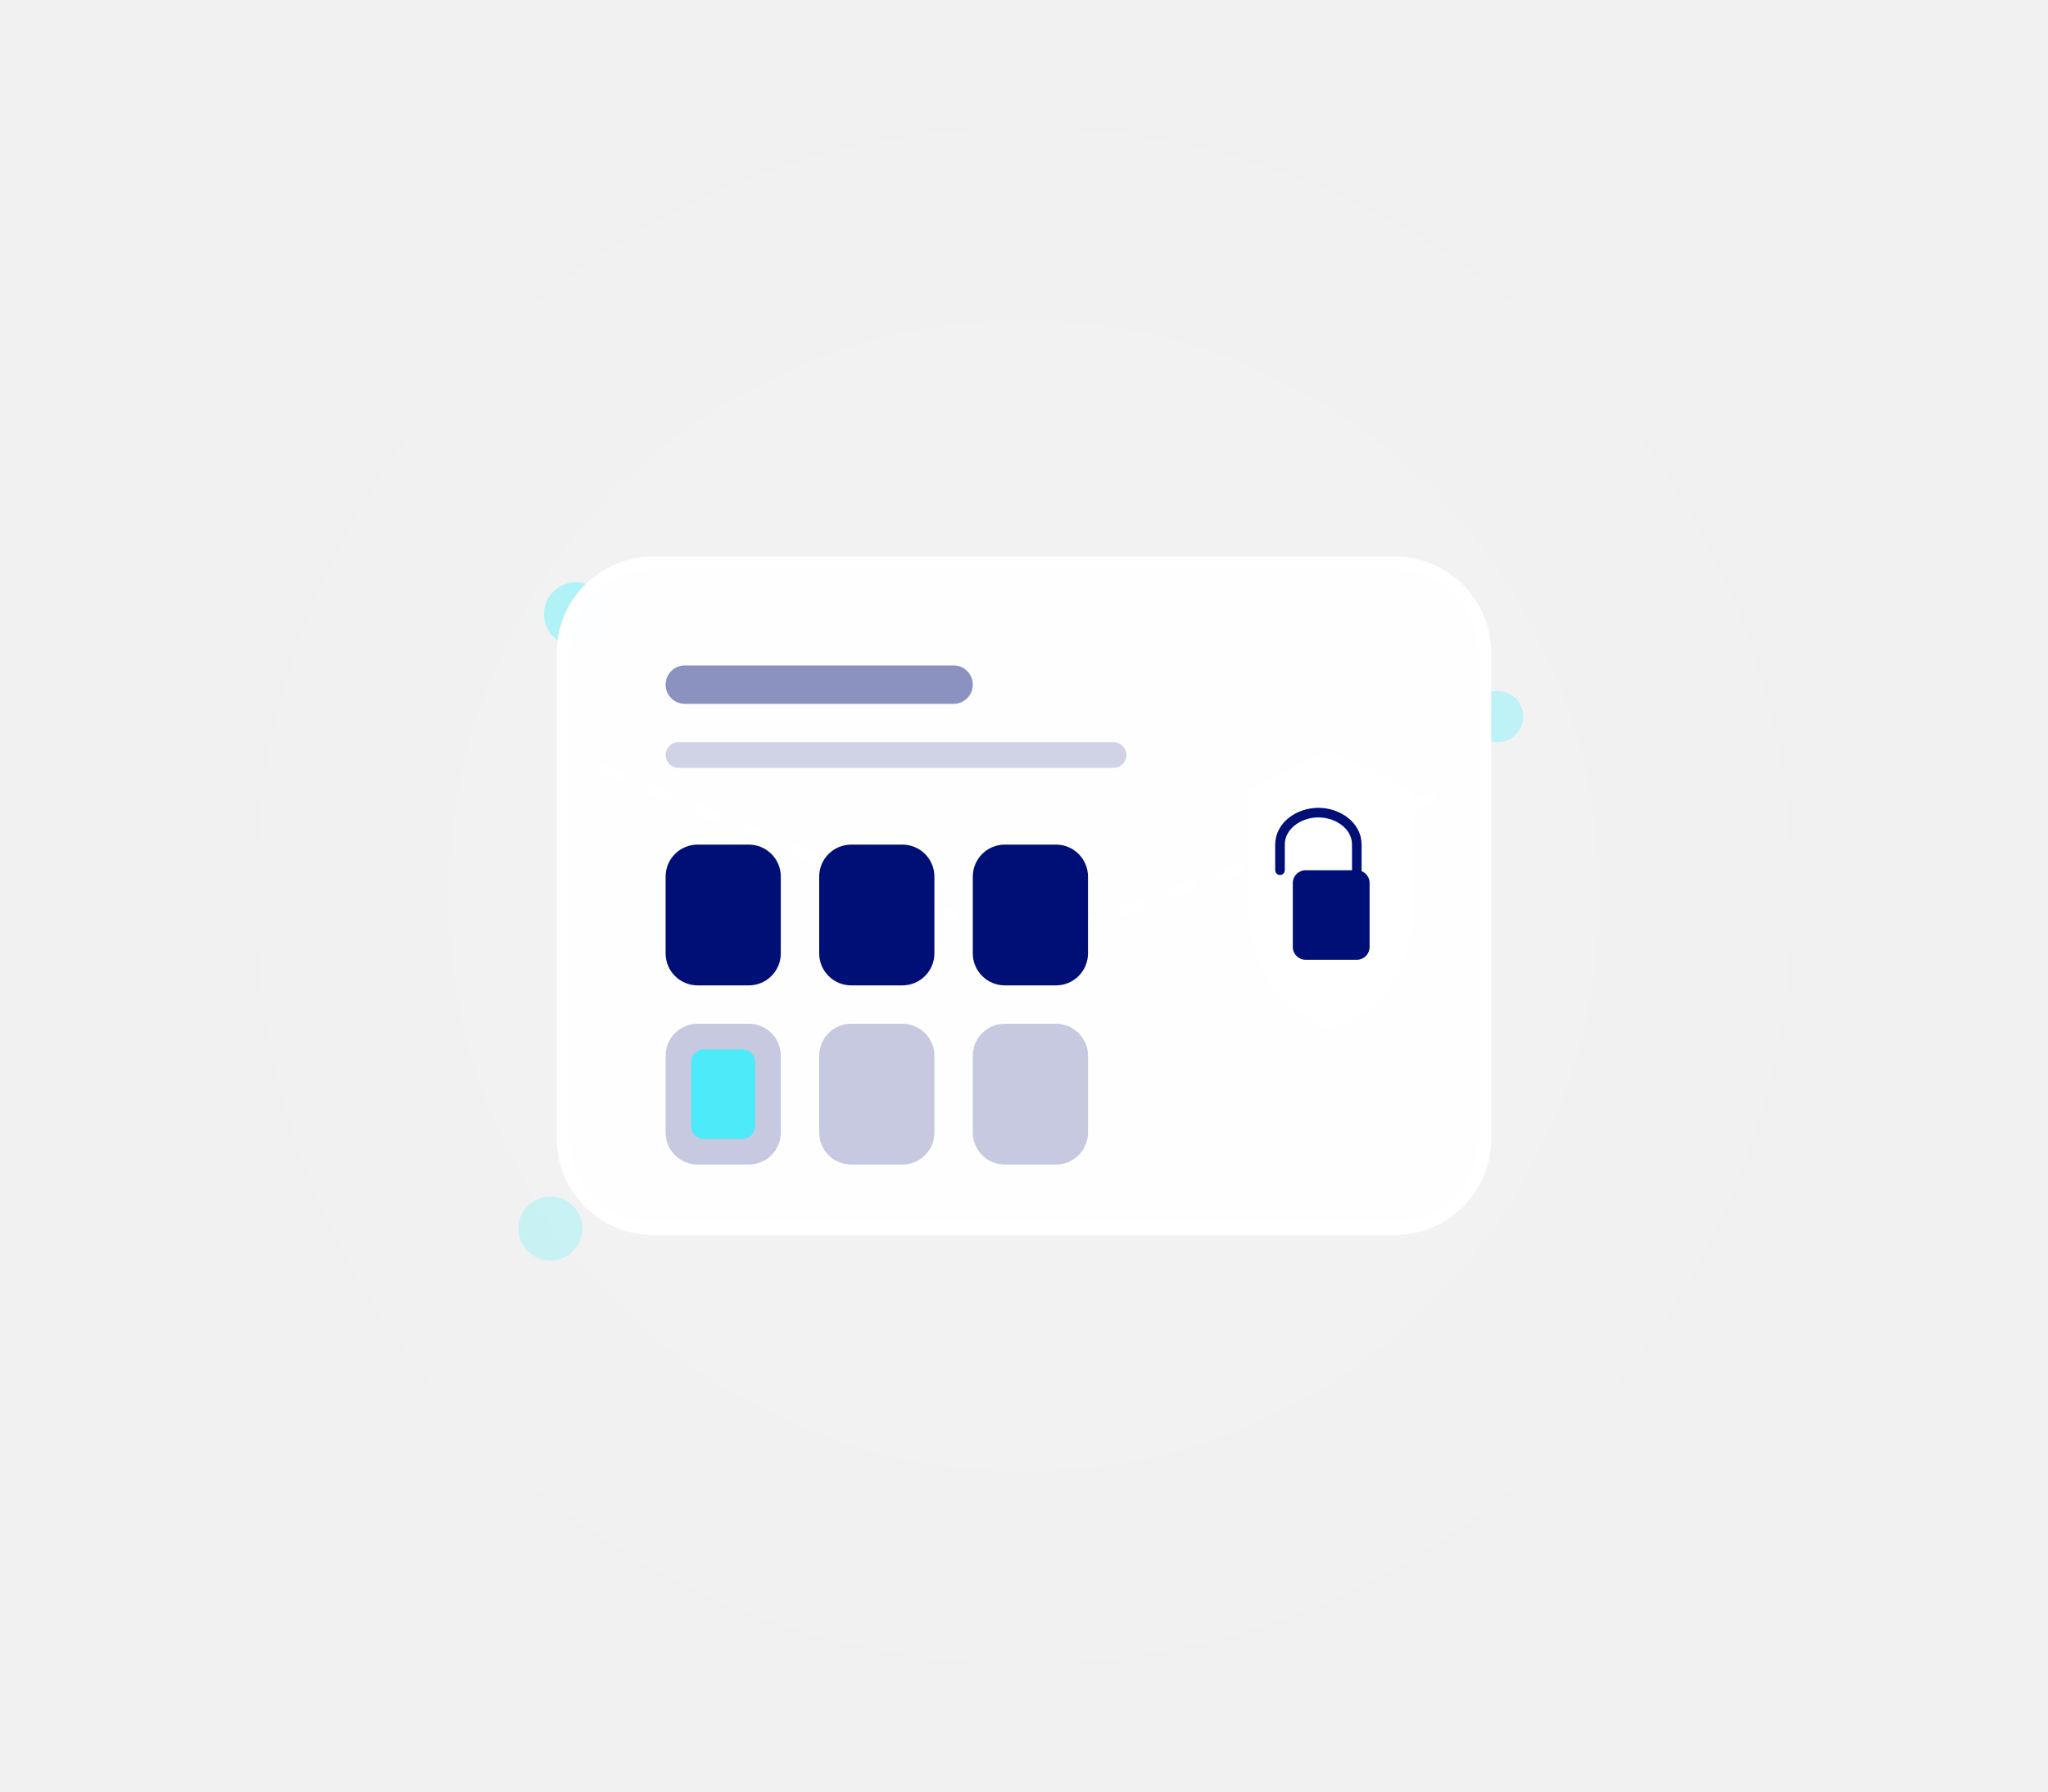
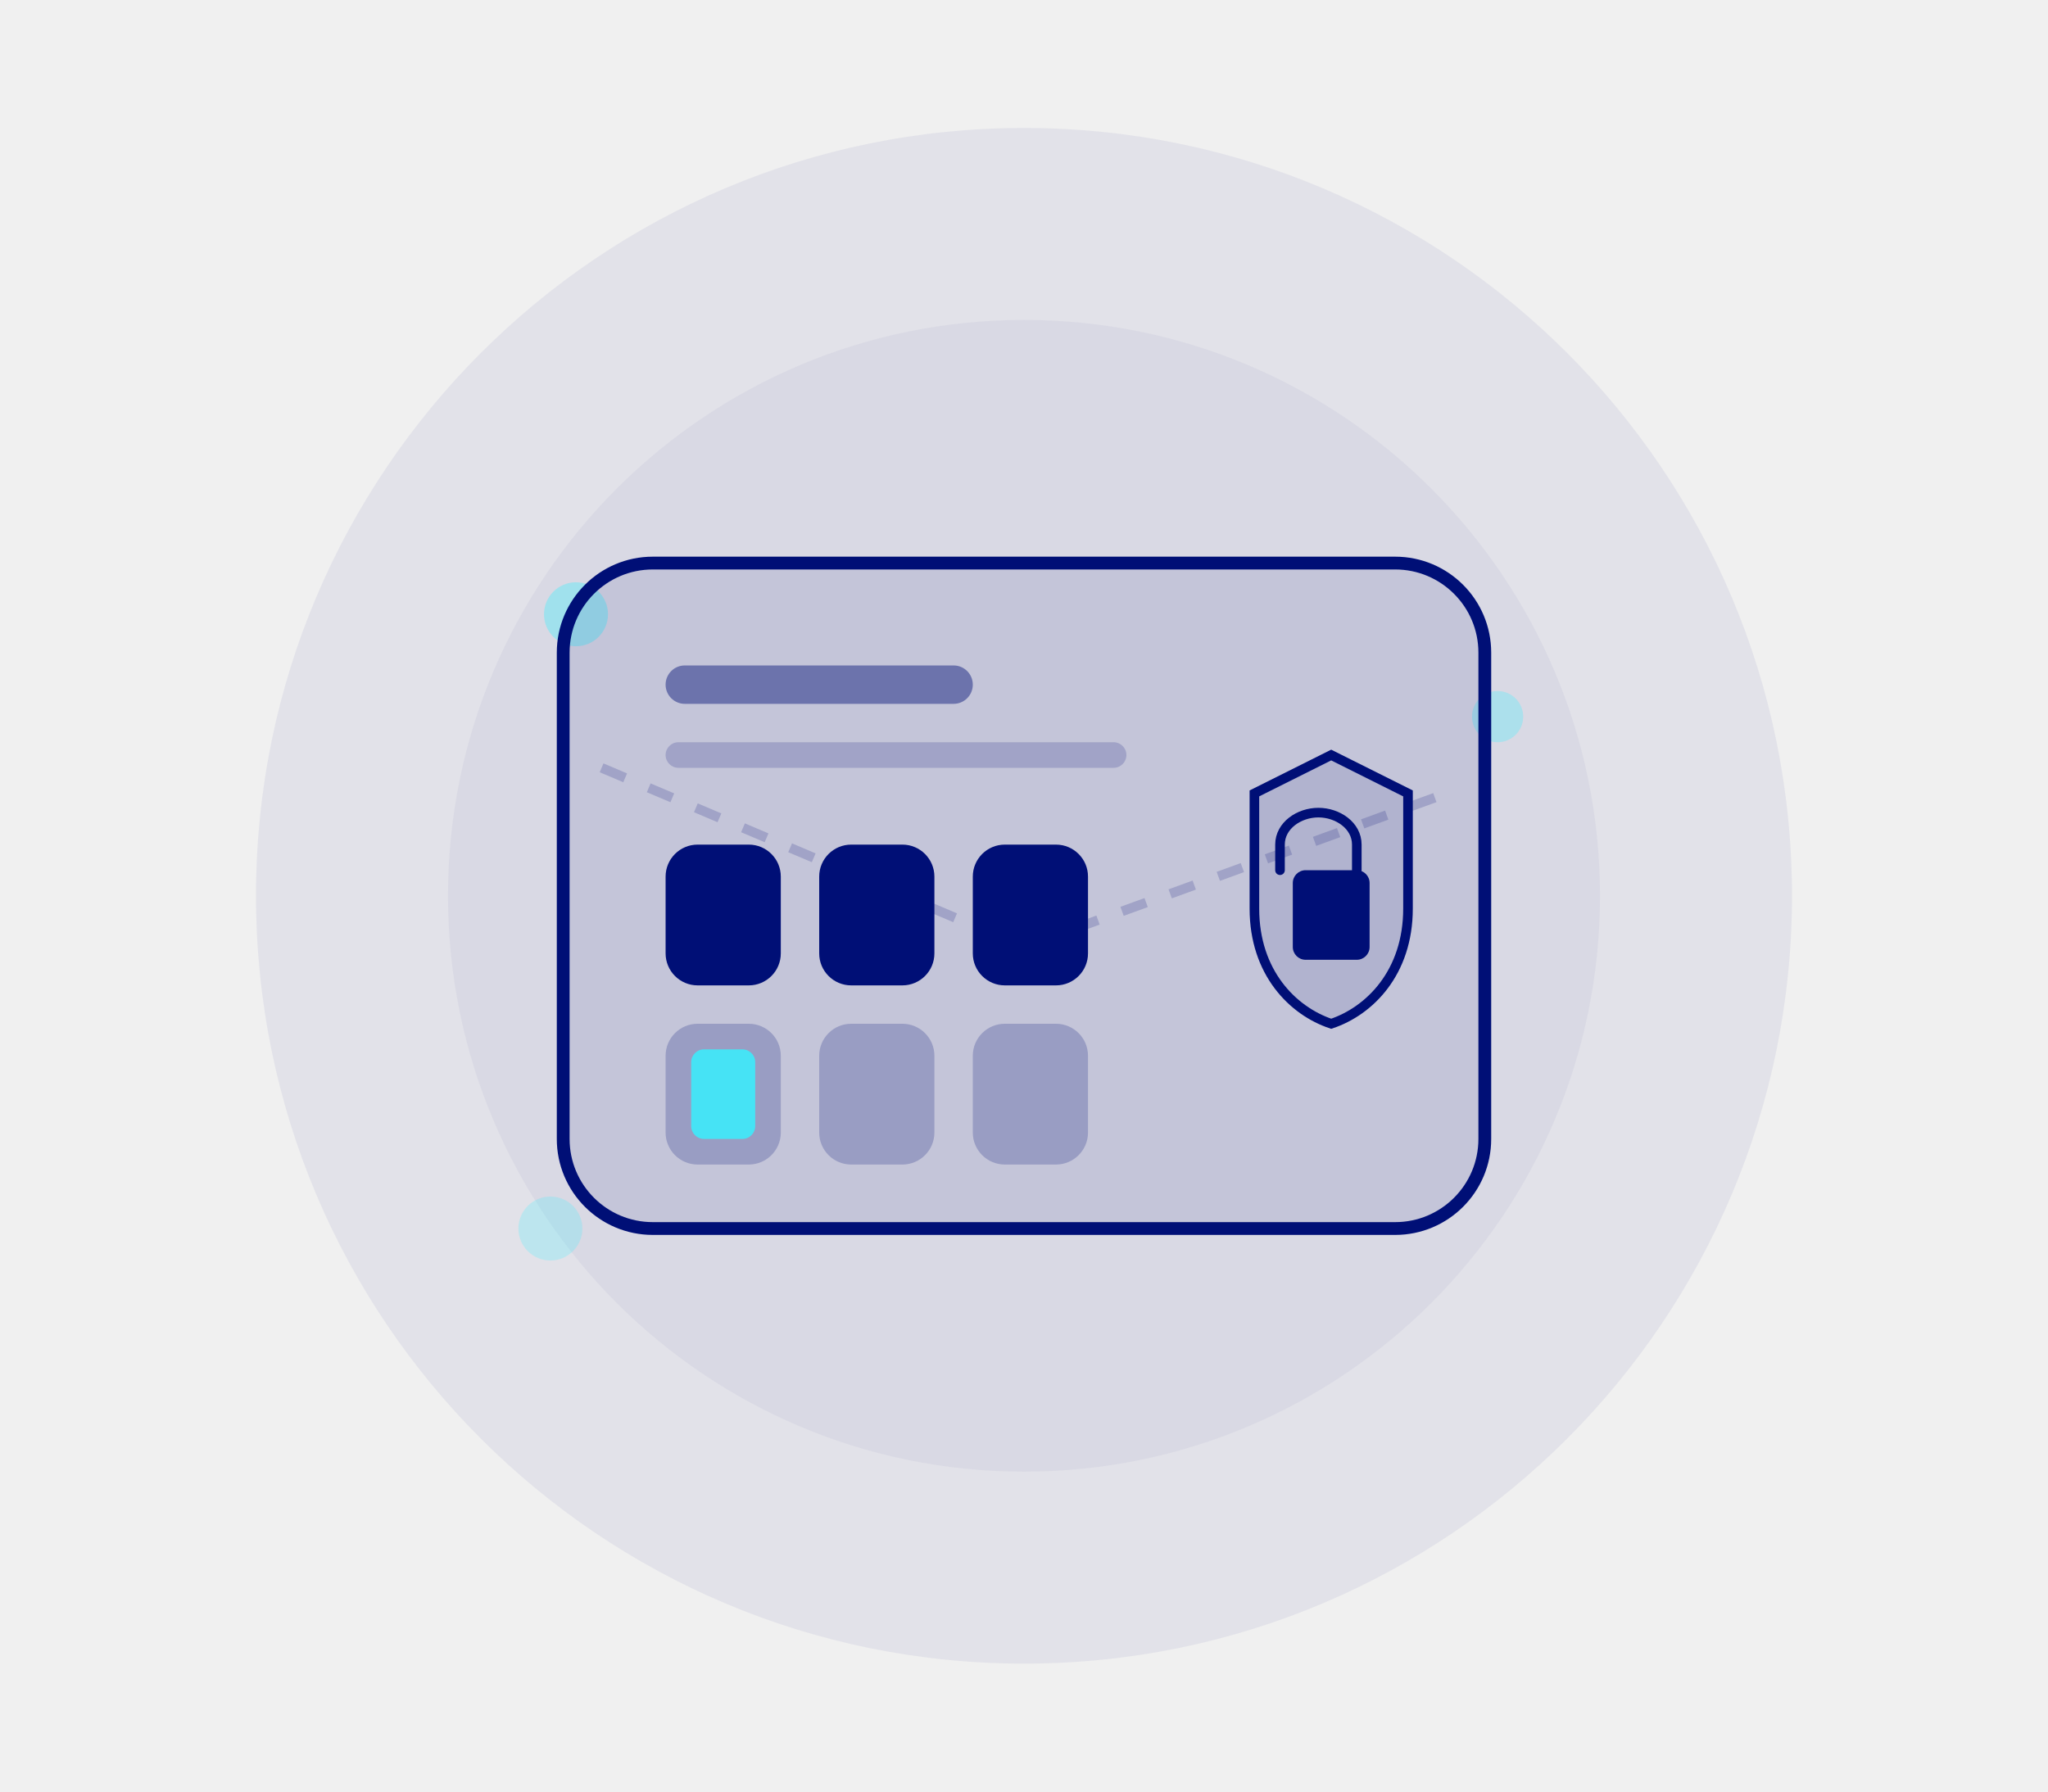
<svg xmlns="http://www.w3.org/2000/svg" width="320" height="280" viewBox="0 0 320 280" fill="none" aria-hidden="true">
-   <circle cx="160" cy="140" r="120" fill="rgba(255,255,255,0.1)" />
-   <circle cx="160" cy="140" r="90" fill="rgba(255,255,255,0.05)" />
+   <circle cx="160" cy="140" r="120" fill="rgba(0,15,118,0.06)" />
+   <circle cx="160" cy="140" r="90" fill="rgba(0,15,118,0.04)" />
  <circle cx="90" cy="96" r="5" fill="#37F0FE" opacity="0.35" />
  <circle cx="234" cy="112" r="4" fill="#37F0FE" opacity="0.28" />
  <circle cx="86" cy="192" r="5" fill="#37F0FE" opacity="0.22" />
-   <path d="M94 120L160 148L226 124" stroke="rgba(255,255,255,0.22)" stroke-width="1.5" stroke-dasharray="4,4" />
-   <rect x="88" y="88" width="144" height="104" rx="14" fill="rgba(255,255,255,0.96)" stroke="#fff" stroke-width="2" />
+   <path d="M94 120L160 148L226 124" stroke="rgba(0,15,118,0.18)" stroke-width="1.5" stroke-dasharray="4,4" />
+   <rect x="88" y="88" width="144" height="104" rx="14" fill="rgba(0,15,118,0.10)" stroke="#000F76" stroke-width="2" />
  <rect x="104" y="104" width="48" height="6" rx="3" fill="#000F76" opacity="0.45" />
  <rect x="104" y="116" width="72" height="4" rx="2" fill="rgba(0,15,118,0.18)" />
  <rect x="104" y="132" width="18" height="22" rx="5" fill="#000F76" />
  <rect x="128" y="132" width="18" height="22" rx="5" fill="#000F76" />
  <rect x="152" y="132" width="18" height="22" rx="5" fill="#000F76" />
  <rect x="104" y="160" width="18" height="22" rx="5" fill="rgba(0,15,118,0.22)" />
  <rect x="128" y="160" width="18" height="22" rx="5" fill="rgba(0,15,118,0.22)" />
  <rect x="152" y="160" width="18" height="22" rx="5" fill="rgba(0,15,118,0.22)" />
  <rect x="108" y="164" width="10" height="14" rx="2" fill="#37F0FE" opacity="0.85" />
-   <path d="M208 118L196 124V142C196 152 202 158 208 160C214 158 220 152 220 142V124L208 118Z" fill="rgba(255,255,255,0.9)" stroke="#fff" stroke-width="1.5" />
+   <path d="M208 118L196 124V142C196 152 202 158 208 160C214 158 220 152 220 142V124L208 118Z" fill="rgba(0,15,118,0.10)" stroke="#000F76" stroke-width="1.5" />
  <rect x="202" y="136" width="12" height="14" rx="2" fill="#000F76" />
  <path d="M200 136V132C200 129 203 127 206 127C209 127 212 129 212 132V136" stroke="#000F76" stroke-width="1.5" fill="none" stroke-linecap="round" />
</svg>
